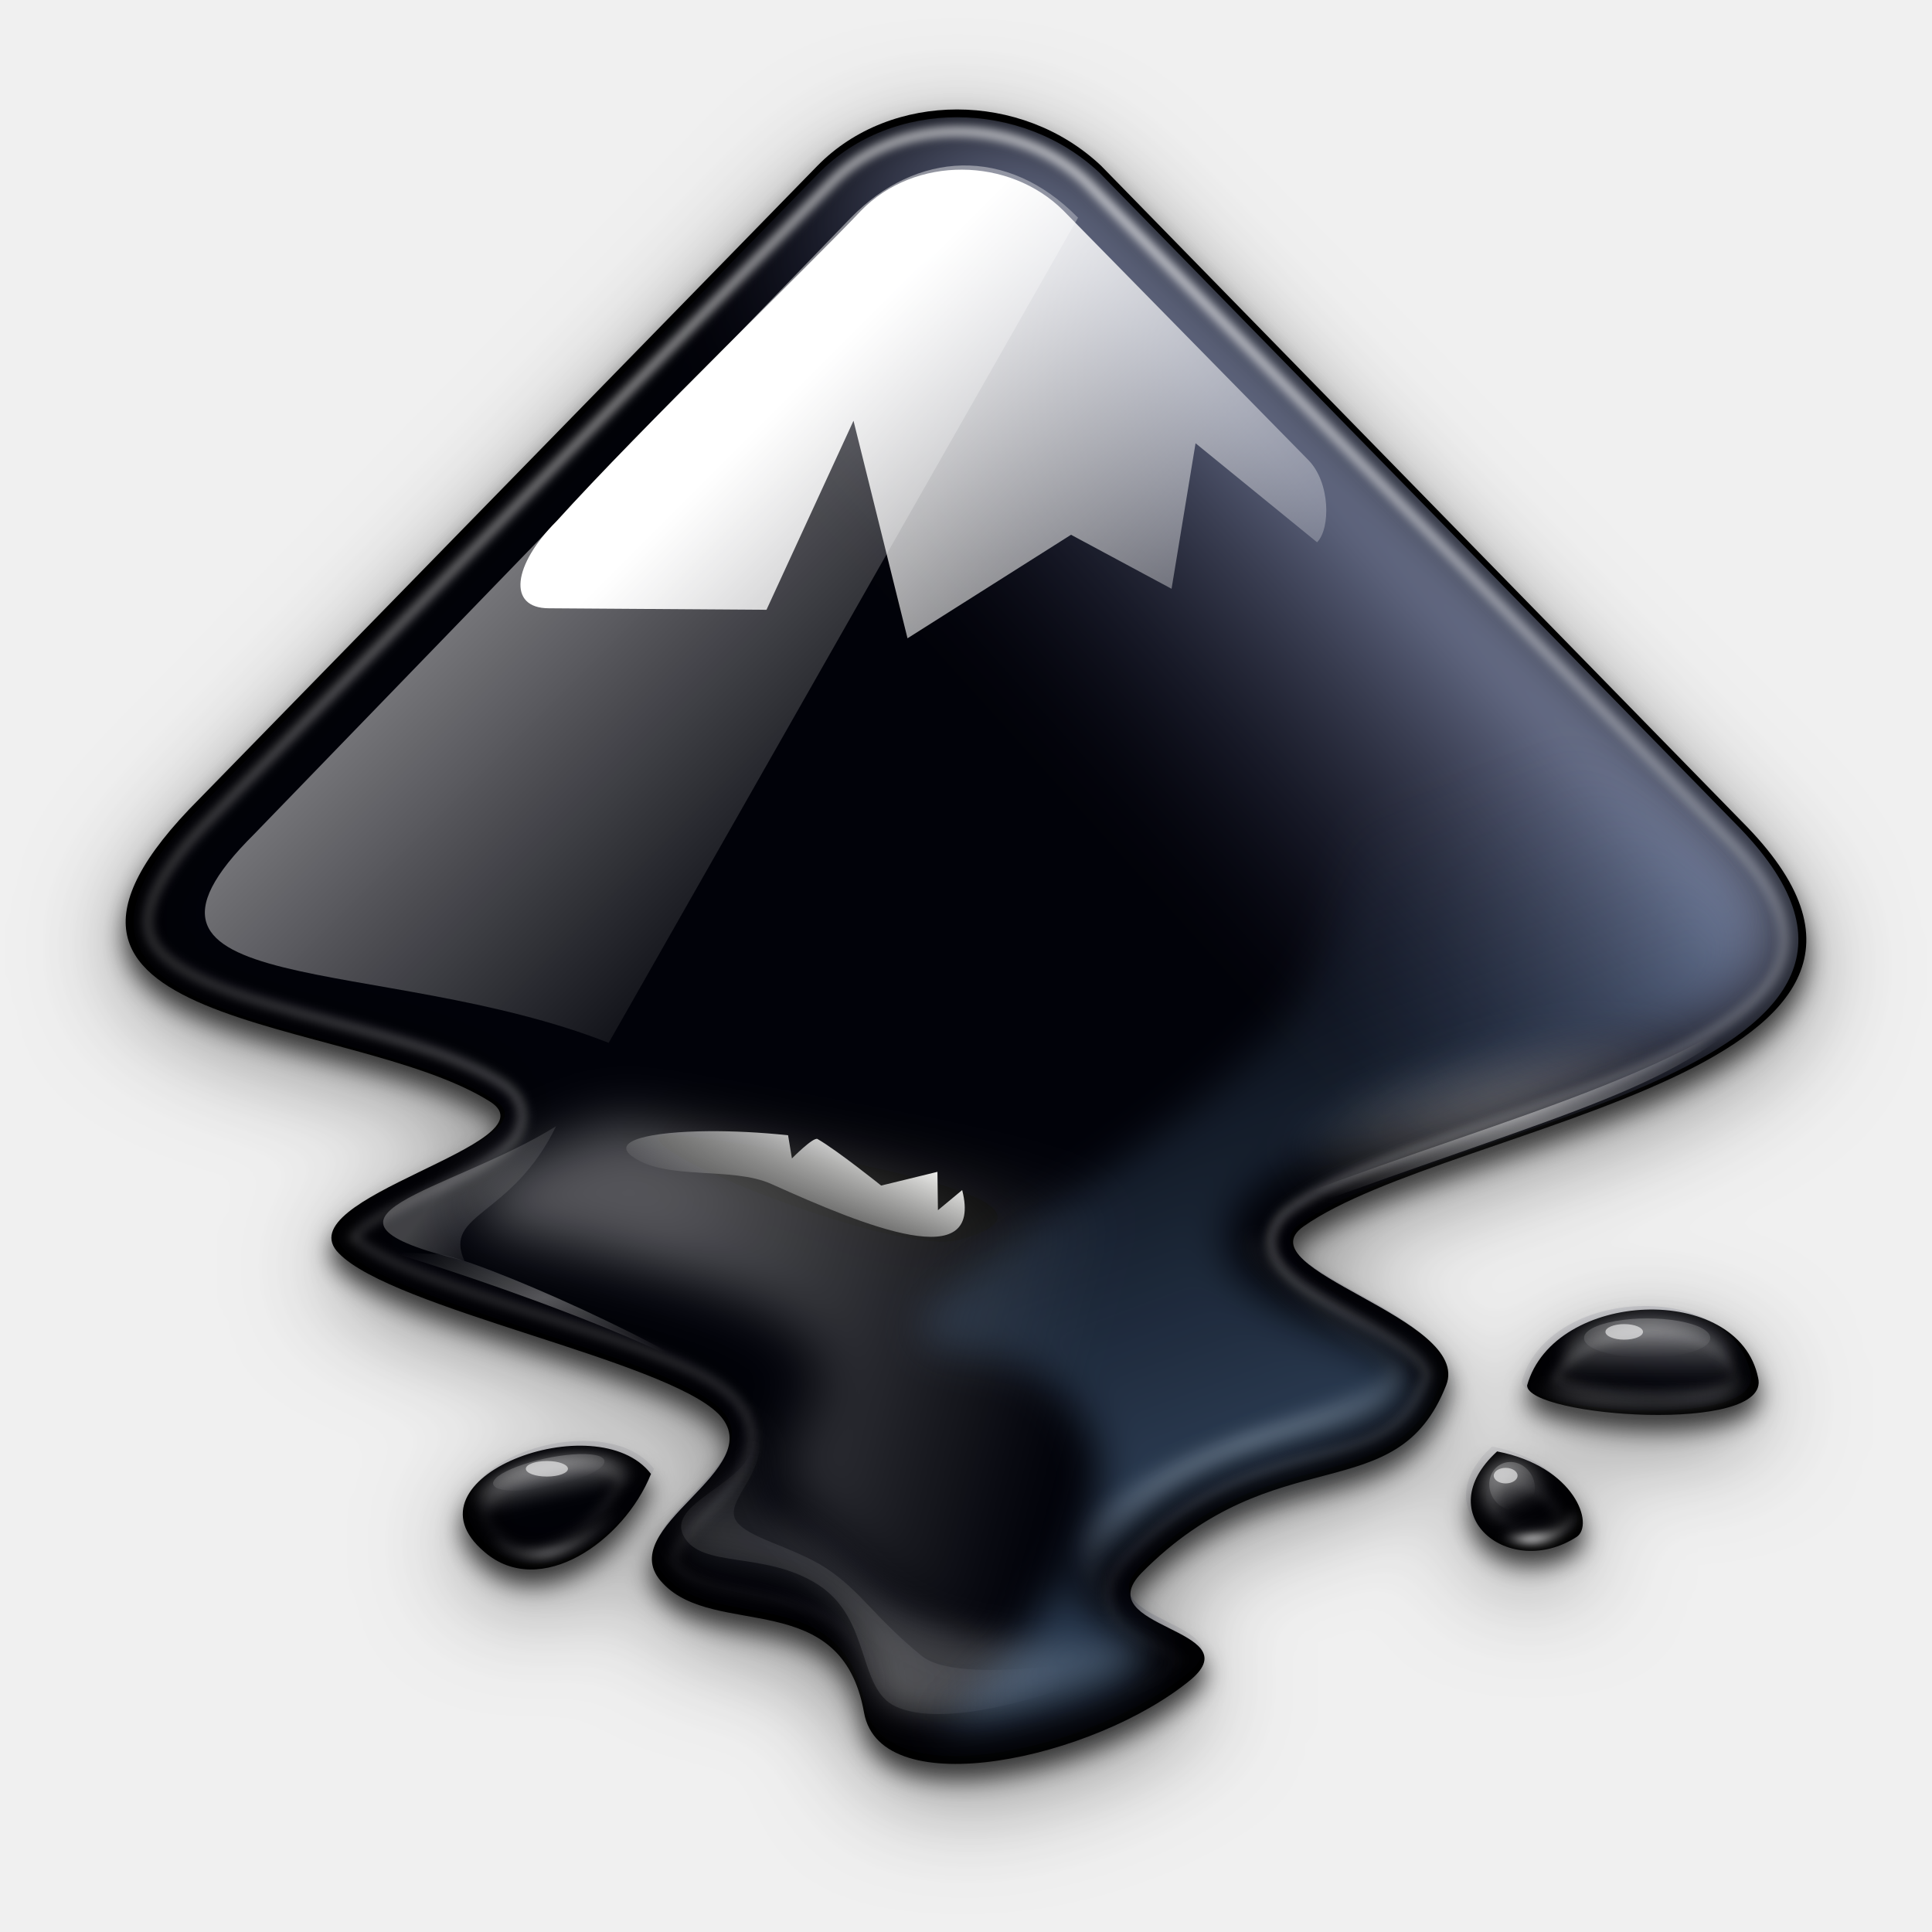
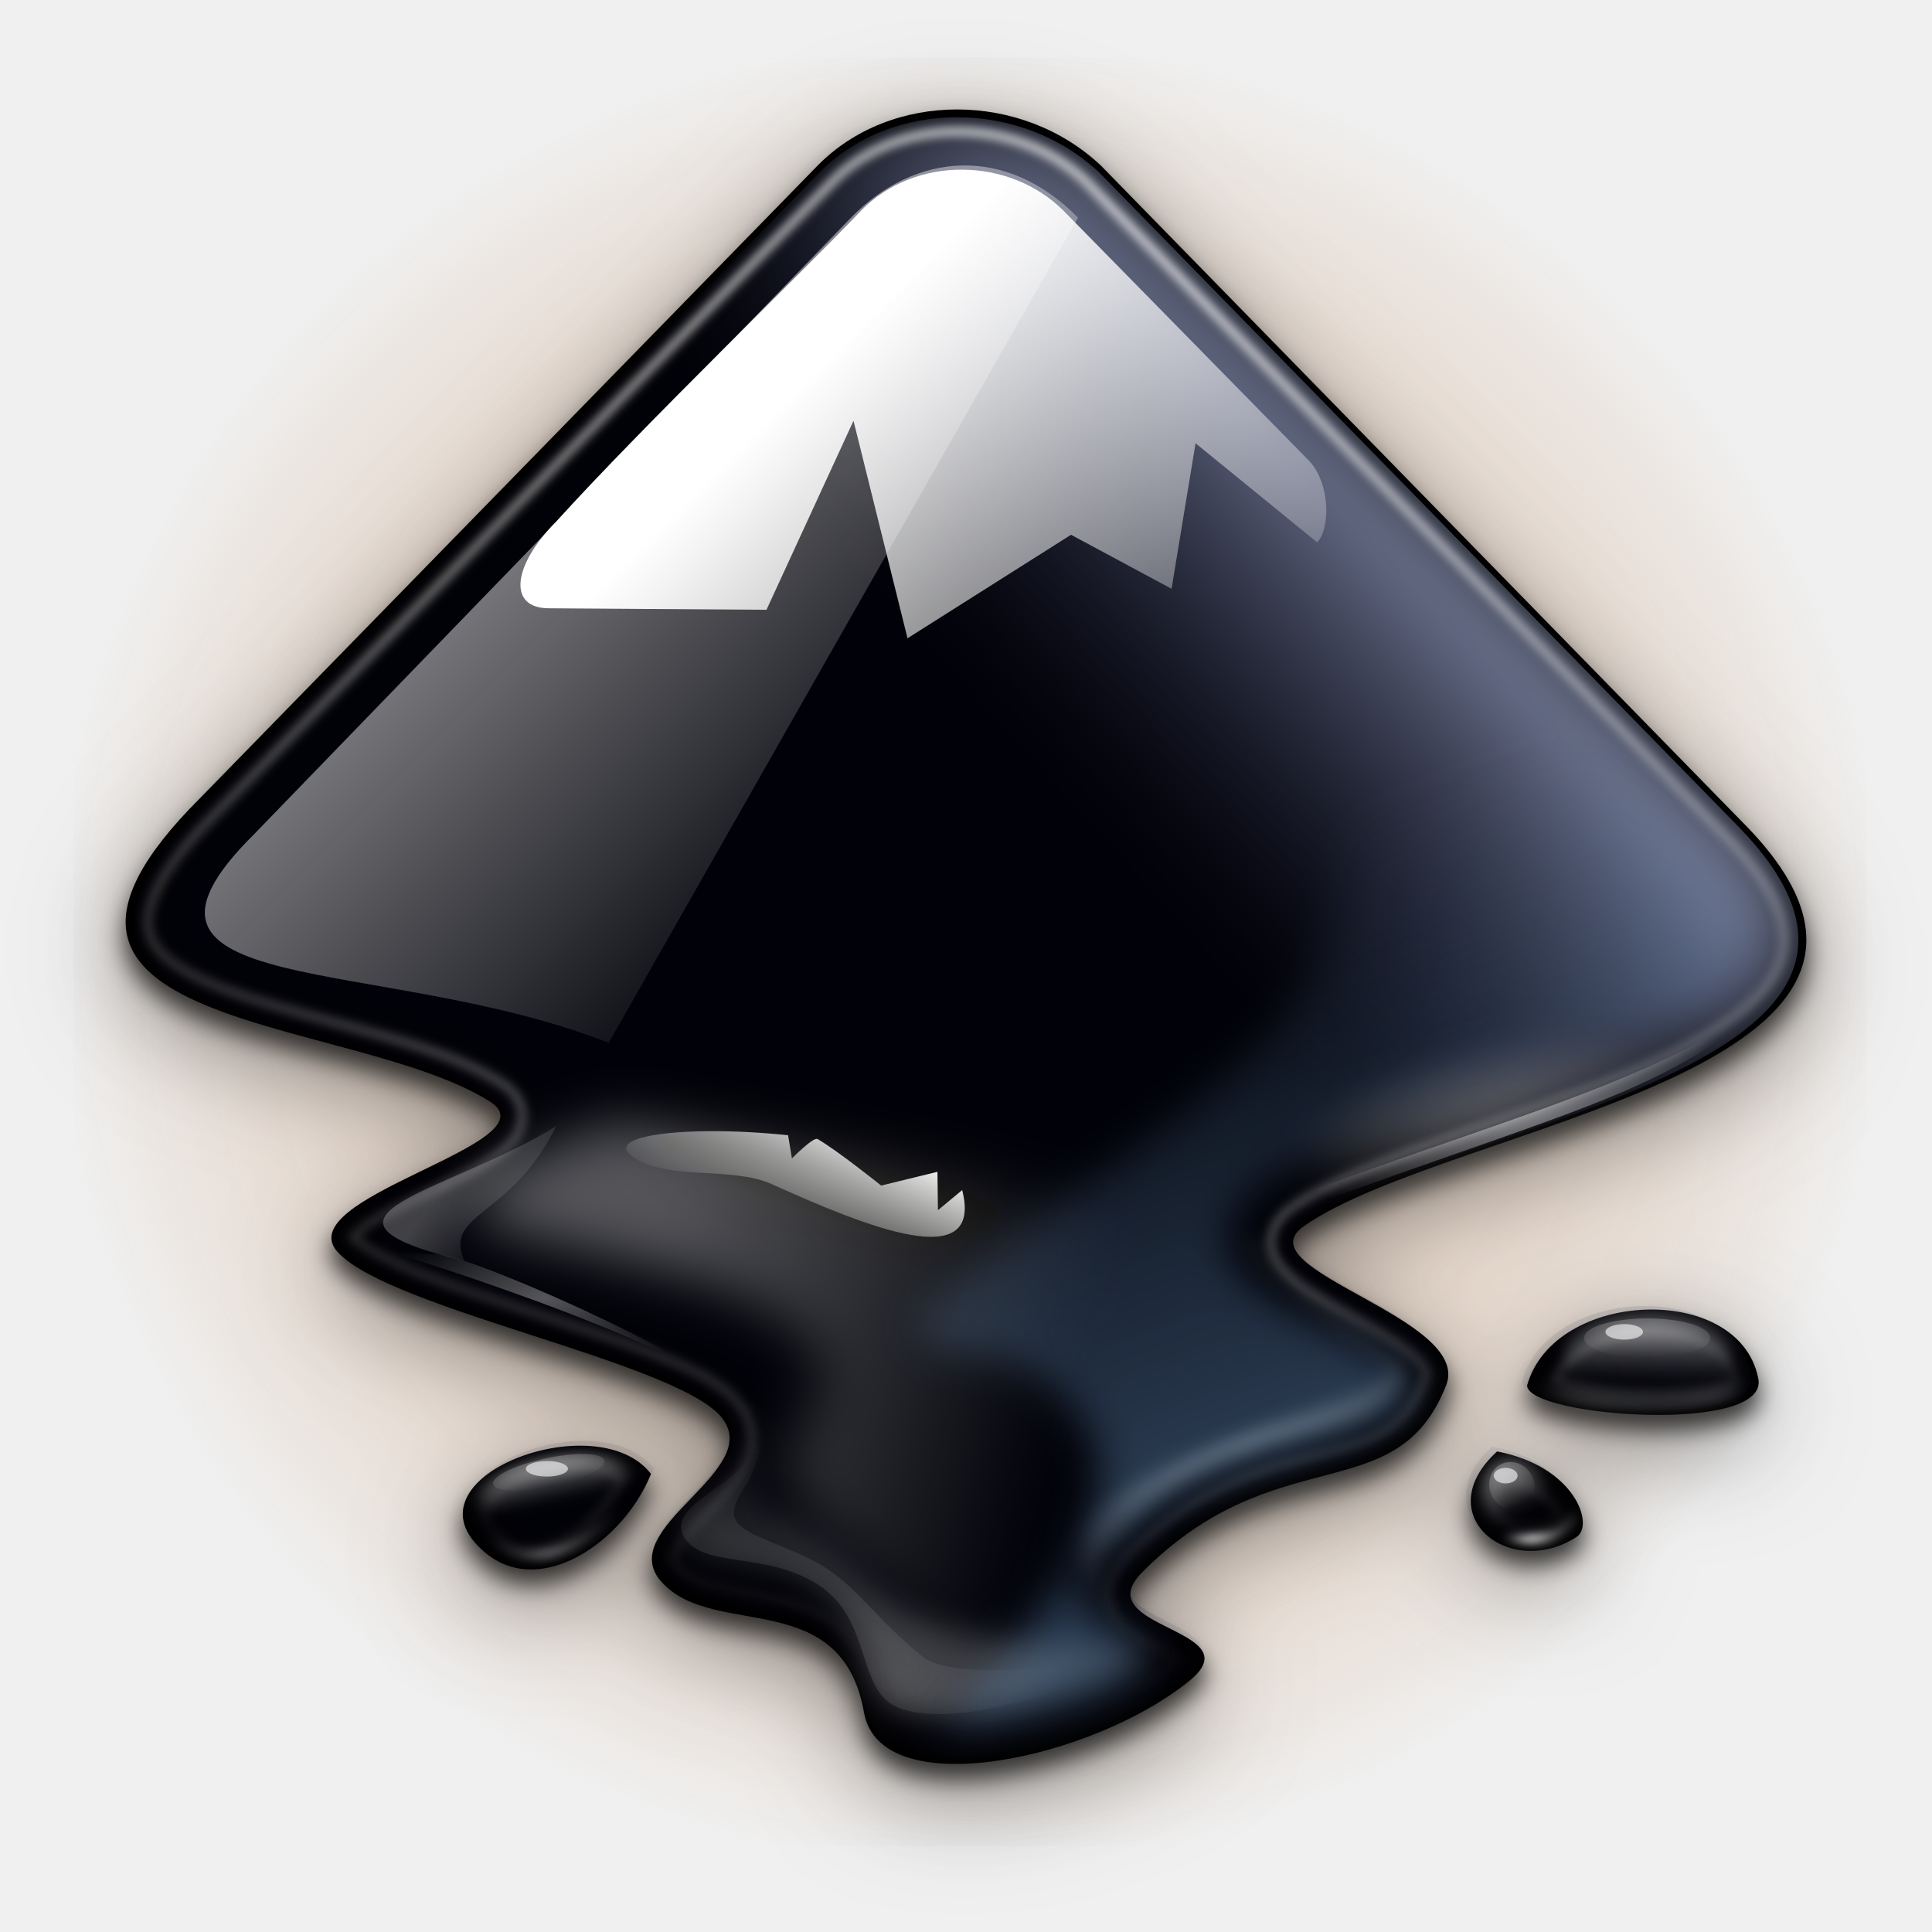
<svg xmlns="http://www.w3.org/2000/svg" xmlns:xlink="http://www.w3.org/1999/xlink" version="1.0" width="128" height="128" id="svg2">
  <defs id="defs4">
+     <linearGradient id="linearGradient3888">
+       <stop style="stop-color:#ffffff;stop-opacity:1;" offset="0" id="stop3890" />
+       <stop style="stop-color:#c08453;stop-opacity:0;" offset="1" id="stop3892" />
+     </linearGradient>
    <linearGradient id="WhiteTransparent" gradientUnits="userSpaceOnUse">
      <stop id="stop7" style="stop-color:#ffffff;stop-opacity:1" offset="0" />
      <stop id="stop9" style="stop-color:#ffffff;stop-opacity:0" offset="1" />
    </linearGradient>
    <linearGradient x1="0" y1="128" x2="0" y2="76" id="liquidSpecular" xlink:href="#WhiteTransparent" gradientUnits="userSpaceOnUse" />
    <linearGradient x1="80" y1="20" x2="60" y2="40" id="sideSpecular" xlink:href="#WhiteTransparent" gradientUnits="userSpaceOnUse" />
    <clipPath id="clipoutline1">
      <path d="M 54.1,12.5 12.9,54.7 C -2.7,70.3 23,69 32.3,74.9 36.6,77.7 18.5,81.3 22.2,85 c 3.6,3.7 21.7,7.1 25.3,10.7 3.6,3.7 -7.3,7.6 -3.7,11.3 3.5,3.7 11.9,0.2 13.4,8.6 1.1,6.2 15.4,3.1 21.8,-2.2 4,-3.4 -6.9,-3.4 -3.3,-7.1 9,-9.1 17,-4.1 20.3,-12.5 1.8,-4.5 -13.6,-7.7 -9.5,-10.6 9.8,-6.9 45.8,-10.4 29.2,-27 L 73,12.5 c -5.3,-5 -14,-5 -18.9,0 z m -9.9,64.7 c 0.9,0 30.8,4 19.3,7.1 -4.4,1.2 -24.6,-7.1 -19.3,-7.1 z m 57.2,16.6 c 0,2.1 16.3,3.3 15.4,-0.5 -1.3,-6.4 -13.6,-5.9 -15.4,0.5 z m -69.5,11.1 c 3.7,3.2 9.3,-0.7 11.1,-5.2 -3.6,-4.7 -16.9,0.3 -11.1,5.2 z m 67.5,-6.7 c -4.6,4.2 0.8,8.6 5.3,5.7 1.2,-0.8 -0.1,-4.7 -5.3,-5.7 z" id="outline1" />
    </clipPath>
    <linearGradient x1="82.119" y1="20" x2="60" y2="40" id="linearGradient9175" xlink:href="#linearGradient5785" gradientUnits="userSpaceOnUse" />
    <linearGradient id="linearGradient5785" gradientUnits="userSpaceOnUse">
      <stop id="stop5787" style="stop-color:#c0cdf9;stop-opacity:1" offset="0" />
      <stop id="stop5789" style="stop-color:#07092d;stop-opacity:0.288" offset="1" />
    </linearGradient>
    <filter id="filter8490" color-interpolation-filters="sRGB">
      <feGaussianBlur id="feGaussianBlur8492" stdDeviation="2.416" />
    </filter>
    <filter id="filter6017-3" color-interpolation-filters="sRGB">
      <feGaussianBlur id="feGaussianBlur6019-9" stdDeviation="0.805" />
    </filter>
    <filter id="filter6031-0" color-interpolation-filters="sRGB">
      <feGaussianBlur id="feGaussianBlur6033-8" stdDeviation="3.49" />
    </filter>
    <linearGradient x1="82.119" y1="20" x2="60" y2="40" id="linearGradient9175-3" xlink:href="#linearGradient5785-8" gradientUnits="userSpaceOnUse" />
    <linearGradient id="linearGradient5785-8" gradientUnits="userSpaceOnUse">
      <stop id="stop5787-7" style="stop-color:#c0cdf9;stop-opacity:1" offset="0" />
      <stop id="stop5789-3" style="stop-color:#07092d;stop-opacity:0.288" offset="1" />
    </linearGradient>
    <clipPath id="clipPath9086-1">
      <use transform="translate(1.0095461e-6,0)" id="use9088-0" style="opacity:0.25;fill:#ffffff;fill-opacity:1" x="0" y="0" width="400" height="300" xlink:href="#outline1" />
    </clipPath>
    <filter id="filter8490-0" color-interpolation-filters="sRGB">
      <feGaussianBlur id="feGaussianBlur8492-5" stdDeviation="2.416" />
    </filter>
    <linearGradient x1="33" y1="35" x2="58" y2="60" id="shinySpecular-0" xlink:href="#WhiteTransparent-3" gradientUnits="userSpaceOnUse" gradientTransform="matrix(1.009184,0,0,1.009184,-0.3890738,-0.3831933)" />
    <linearGradient id="WhiteTransparent-3" gradientUnits="userSpaceOnUse">
      <stop id="stop7606-1" style="stop-color:#ffffff;stop-opacity:1" offset="0" />
      <stop id="stop7608-8" style="stop-color:#ffffff;stop-opacity:0" offset="1" />
    </linearGradient>
    <linearGradient x1="60" y1="20" x2="90" y2="50" id="IcecapTip-0" xlink:href="#WhiteTransparent-3" gradientUnits="userSpaceOnUse" />
    <radialGradient cx="116.31" cy="250.897" r="30.6" fx="116.31" fy="250.897" id="radialGradient9177-1" xlink:href="#linearGradient8568-7" gradientUnits="userSpaceOnUse" gradientTransform="matrix(1.570052,0,0,1.05093,-75.50011,-22.09591)" />
    <linearGradient id="linearGradient8568-7">
      <stop id="stop8570-9" style="stop-color:#ffffff;stop-opacity:1" offset="0" />
      <stop id="stop8572-1" style="stop-color:#ffffff;stop-opacity:0" offset="1" />
    </linearGradient>
    <radialGradient cx="132.444" cy="251.994" r="30.6" fx="132.444" fy="251.994" id="radialGradient8574-0" xlink:href="#linearGradient8568-7" gradientUnits="userSpaceOnUse" gradientTransform="matrix(2.003253,0,0,1.340898,-132.8752,-95.16607)" />
    <filter height="1.228" y="-0.114" width="1.156" x="-0.078" id="filter8732-3" color-interpolation-filters="sRGB">
      <feGaussianBlur id="feGaussianBlur8734-5" stdDeviation="1.958" />
    </filter>
    <radialGradient cx="210.25" cy="168.5" r="34.25" fx="210.25" fy="168.5" id="radialGradient8744-9" xlink:href="#linearGradient8738-4" gradientUnits="userSpaceOnUse" gradientTransform="matrix(1,0,0,0.4233577,0,97.16423)" />
    <linearGradient id="linearGradient8738-4">
      <stop id="stop8740-8" style="stop-color:#ffffff;stop-opacity:1" offset="0" />
      <stop id="stop8742-4" style="stop-color:#ffffff;stop-opacity:0" offset="1" />
    </linearGradient>
    <radialGradient cx="217.5" cy="182.082" r="34.25" fx="217.5" fy="182.082" id="radialGradient8768-6" xlink:href="#linearGradient8738-4" gradientUnits="userSpaceOnUse" gradientTransform="matrix(1,0,0,0.4233577,0,97.16423)" />
    <filter height="1.351" y="-0.175" width="1.149" x="-0.074" id="filter8764-9" color-interpolation-filters="sRGB">
      <feGaussianBlur id="feGaussianBlur8766-2" stdDeviation="2.12" />
    </filter>
    <linearGradient x1="231.625" y1="195.188" x2="231.75" y2="201.5" id="linearGradient8912-9" xlink:href="#linearGradient8866-0" gradientUnits="userSpaceOnUse" />
    <linearGradient id="linearGradient8866-0">
      <stop id="stop8868-3" style="stop-color:#ffffff;stop-opacity:1" offset="0" />
      <stop id="stop8870-0" style="stop-color:#ffffff;stop-opacity:0" offset="1" />
    </linearGradient>
    <linearGradient x1="231.376" y1="195.621" x2="231.376" y2="200.071" id="linearGradient8910-3" xlink:href="#linearGradient8866-0" gradientUnits="userSpaceOnUse" />
    <filter height="1.556" y="-0.278" width="1.171" x="-0.085" id="filter8906-3" color-interpolation-filters="sRGB">
      <feGaussianBlur id="feGaussianBlur8908-7" stdDeviation="0.565" />
    </filter>
    <radialGradient cx="228.219" cy="204.832" r="14.094" fx="228.219" fy="204.832" id="radialGradient8922-9" xlink:href="#linearGradient8916-4" gradientUnits="userSpaceOnUse" gradientTransform="matrix(1,0,0,0.1477455,0,174.5692)" />
    <linearGradient id="linearGradient8916-4">
      <stop id="stop8918-9" style="stop-color:#ffffff;stop-opacity:1" offset="0" />
      <stop id="stop8920-9" style="stop-color:#ffffff;stop-opacity:0" offset="1" />
    </linearGradient>
    <filter height="1.946" y="-0.473" width="1.14" x="-0.07" id="filter8980-1" color-interpolation-filters="sRGB">
      <feGaussianBlur id="feGaussianBlur8982-9" stdDeviation="0.821" />
    </filter>
    <linearGradient x1="231.625" y1="195.188" x2="231.75" y2="201.5" id="linearGradient8990-4" xlink:href="#linearGradient8866-0" gradientUnits="userSpaceOnUse" />
    <linearGradient x1="231.376" y1="195.621" x2="231.376" y2="200.071" id="linearGradient8992-2" xlink:href="#linearGradient8866-0" gradientUnits="userSpaceOnUse" />
    <radialGradient cx="228.219" cy="204.832" r="14.094" fx="228.219" fy="204.832" id="radialGradient8994-0" xlink:href="#linearGradient8916-4" gradientUnits="userSpaceOnUse" gradientTransform="matrix(1,0,0,0.1477455,0,174.5692)" />
    <radialGradient cx="89.875" cy="187.869" r="22.75" fx="89.875" fy="187.869" id="radialGradient9004-6" xlink:href="#linearGradient8998-5" gradientUnits="userSpaceOnUse" gradientTransform="matrix(1,0,0,0.4070844,0,115.7601)" />
    <linearGradient id="linearGradient8998-5">
      <stop id="stop9000-9" style="stop-color:#ffffff;stop-opacity:0.33" offset="0" />
      <stop id="stop9002-5" style="stop-color:#ffffff;stop-opacity:0" offset="1" />
    </linearGradient>
    <linearGradient x1="231.625" y1="195.188" x2="231.75" y2="201.5" id="linearGradient9023-6" xlink:href="#linearGradient8866-0" gradientUnits="userSpaceOnUse" />
    <linearGradient x1="231.376" y1="195.621" x2="231.376" y2="200.071" id="linearGradient9025-1" xlink:href="#linearGradient8866-0" gradientUnits="userSpaceOnUse" />
    <radialGradient cx="90.281" cy="230.836" r="10.469" fx="90.281" fy="230.836" id="radialGradient9046-1" xlink:href="#linearGradient9040-4" gradientUnits="userSpaceOnUse" gradientTransform="matrix(1.185075,-0.3283582,0.1228557,0.4433973,-45.06831,152.9216)" />
    <linearGradient id="linearGradient9040-4">
      <stop id="stop9042-3" style="stop-color:#ffffff;stop-opacity:1" offset="0" />
      <stop id="stop9044-7" style="stop-color:#ffffff;stop-opacity:0" offset="1" />
    </linearGradient>
    <filter height="1.331" y="-0.166" width="1.152" x="-0.076" id="filter9068-2" color-interpolation-filters="sRGB">
      <feGaussianBlur id="feGaussianBlur9070-7" stdDeviation="0.665" />
    </filter>
    <radialGradient cx="68.4" cy="21.226" r="54.783" fx="68.4" fy="21.226" id="radialGradient11553-3" xlink:href="#linearGradient9286-3" gradientUnits="userSpaceOnUse" gradientTransform="matrix(1.722153,0,0,1.694977,-49.39526,-14.07806)" />
    <linearGradient id="linearGradient9286-3">
      <stop id="stop9288-9" style="stop-color:#ffffff;stop-opacity:1" offset="0" />
      <stop id="stop9290-2" style="stop-color:#ffffff;stop-opacity:0" offset="1" />
    </linearGradient>
    <filter id="filter9298-4" color-interpolation-filters="sRGB">
      <feGaussianBlur id="feGaussianBlur9300-4" stdDeviation="0.326" />
    </filter>
    <linearGradient x1="95.5" y1="208.164" x2="153.5" y2="223.5" id="linearGradient5905-4" xlink:href="#linearGradient5899-9" gradientUnits="userSpaceOnUse" />
    <linearGradient id="linearGradient5899-9">
      <stop id="stop5901-9" style="stop-color:#ffffff;stop-opacity:1" offset="0" />
      <stop id="stop5903-3" style="stop-color:#ffffff;stop-opacity:0" offset="1" />
    </linearGradient>
    <filter height="1.245" y="-0.122" width="1.165" x="-0.083" id="filter5983-8" color-interpolation-filters="sRGB">
      <feGaussianBlur id="feGaussianBlur5985-3" stdDeviation="3.687" />
    </filter>
    <linearGradient x1="57.225" y1="76.246" x2="53.632" y2="84.48" id="linearGradient5801-2" xlink:href="#linearGradient5793-9" gradientUnits="userSpaceOnUse" gradientTransform="matrix(0.8852575,0,0,0.8852575,5.177215,9.229337)" />
    <linearGradient id="linearGradient5793-9">
      <stop id="stop5795-5" style="stop-color:#eeeeec;stop-opacity:1" offset="0" />
      <stop id="stop5797-4" style="stop-color:#eeeeec;stop-opacity:0" offset="1" />
    </linearGradient>
    <radialGradient cx="181.227" cy="214.551" r="22.466" fx="181.227" fy="214.551" id="radialGradient5811-3" xlink:href="#linearGradient5805-9" gradientUnits="userSpaceOnUse" gradientTransform="matrix(1.351523,0,0,1.717571,-63.70565,-153.9557)" />
    <linearGradient id="linearGradient5805-9">
      <stop id="stop5807-4" style="stop-color:#ffffff;stop-opacity:1" offset="0" />
      <stop id="stop5809-9" style="stop-color:#ffffff;stop-opacity:0" offset="1" />
    </linearGradient>
    <filter id="filter5845-5" color-interpolation-filters="sRGB">
      <feGaussianBlur id="feGaussianBlur5847-5" stdDeviation="1.241" />
    </filter>
    <linearGradient x1="73.712" y1="180.476" x2="82.754" y2="187.66" id="linearGradient5822-7" xlink:href="#WhiteTransparent-3" gradientUnits="userSpaceOnUse" gradientTransform="matrix(0.4927913,0,0,0.4927913,-6.000388,-9.722518)" />
    <linearGradient id="linearGradient10981-3-9">
      <stop id="stop10983-2-0" style="stop-color:#729fcf;stop-opacity:1" offset="0" />
      <stop id="stop10985-3-7" style="stop-color:#729fcf;stop-opacity:0" offset="1" />
    </linearGradient>
    <filter id="filter10997-7-2" color-interpolation-filters="sRGB">
      <feGaussianBlur id="feGaussianBlur10999-0-7" stdDeviation="2.77" />
    </filter>
    <linearGradient x1="180.813" y1="217.5" x2="153.7" y2="144.5" id="linearGradient1539" xlink:href="#linearGradient10981-3-9" gradientUnits="userSpaceOnUse" gradientTransform="translate(-130.1657,-83.35279)" />
+     <radialGradient xlink:href="#linearGradient3888" id="radialGradient3894" cx="64.271" cy="63.051" fx="64.271" fy="63.051" r="60.89" gradientTransform="matrix(1,0,0,0.9977731,0,0.1404096)" gradientUnits="userSpaceOnUse" />
  </defs>
  <style type="text/css" id="style26" />
+   <rect style="fill:url(#radialGradient3894);fill-opacity:1;stroke:none;stroke-width:3;stroke-linecap:round;stroke-linejoin:miter;stroke-miterlimit:4;stroke-opacity:1;stroke-dasharray:none;stroke-dashoffset:0" id="rect3118" width="118.78" height="118.508" x="4.881" y="3.797" />
  <g transform="matrix(0.9939405,0,0,0.9939405,0.3893711,-1.445076)" id="g9139" style="display:inline;enable-background:new">
    <g transform="translate(3.6896803e-7,0.4883067)" id="g6035" style="opacity:0.783">
      <path d="m 54.1,12.988 -41.2,42.2 c -15.6,15.6 10.1,14.3 19.4,20.2 4.3,2.8 -13.8,6.4 -10.1,10.1 3.6,3.7 21.7,7.1 25.3,10.7 3.6,3.7 -7.3,7.6 -3.7,11.3 3.5,3.7 11.9,0.2 13.4,8.6 1.1,6.2 15.4,3.1 21.8,-2.2 4,-3.4 -6.9,-3.4 -3.3,-7.1 9,-9.1 17,-4.1 20.3,-12.5 1.8,-4.5 -13.6,-7.7 -9.5,-10.6 9.8,-6.9 45.8,-10.4 29.2,-27 l -42.7,-43.7 c -5.3,-5 -14,-5 -18.9,0 z m 47.3,81.3 c 0,2.1 16.3,3.3 15.4,-0.5 -1.3,-6.4 -13.6,-5.9 -15.4,0.5 z M 31.9,105.388 c 3.7,3.2 9.3,-0.7 11.1,-5.2 -3.6,-4.7 -16.9,0.3 -11.1,5.2 z m 67.5,-6.7 c -4.6,4.2 0.8,8.6 5.3,5.7 1.2,-0.8 -0.1,-4.7 -5.3,-5.7 z" id="path5987" style="fill:#000000;fill-opacity:1;filter:url(#filter6017-3)" />
      <path d="m 54.1,13.965 -41.2,42.2 c -15.6,15.6 10.1,14.3 19.4,20.2 4.3,2.8 -13.8,6.4 -10.1,10.1 3.6,3.7 21.7,7.1 25.3,10.7 3.6,3.7 -7.3,7.6 -3.7,11.3 3.5,3.7 11.9,0.2 13.4,8.6 1.1,6.2 15.4,3.1 21.8,-2.2 4,-3.4 -6.9,-3.4 -3.3,-7.1 9,-9.1 17,-4.1 20.3,-12.5 1.8,-4.5 -13.6,-7.7 -9.5,-10.6 9.8,-6.9 45.8,-10.4 29.2,-27 l -42.7,-43.7 c -5.3,-5 -14,-5 -18.9,0 z m 47.3,81.3 c 0,2.1 16.3,3.3 15.4,-0.5 -1.3,-6.4 -13.6,-5.9 -15.4,0.5 z M 31.9,106.365 c 3.7,3.2 9.3,-0.7 11.1,-5.2 -3.6,-4.7 -16.9,0.3 -11.1,5.2 z m 67.5,-6.7 c -4.6,4.2 0.8,8.6 5.3,5.7 1.2,-0.8 -0.1,-4.7 -5.3,-5.7 z" id="path6021" style="opacity:0.576;fill:#000000;fill-opacity:1;filter:url(#filter6031-0)" />
    </g>
    <path d="M 54.1,12.5 12.9,54.7 C -2.7,70.3 23,69 32.3,74.9 36.6,77.7 18.5,81.3 22.2,85 c 3.6,3.7 21.7,7.1 25.3,10.7 3.6,3.7 -7.3,7.6 -3.7,11.3 3.5,3.7 11.9,0.2 13.4,8.6 1.1,6.2 15.4,3.1 21.8,-2.2 4,-3.4 -6.9,-3.4 -3.3,-7.1 9,-9.1 17,-4.1 20.3,-12.5 1.8,-4.5 -13.6,-7.7 -9.5,-10.6 9.8,-6.9 45.8,-10.4 29.2,-27 L 73,12.5 c -5.3,-5 -14,-5 -18.9,0 z m 47.3,81.3 c 0,2.1 16.3,3.3 15.4,-0.5 -1.3,-6.4 -13.6,-5.9 -15.4,0.5 z m -69.5,11.1 c 3.7,3.2 9.3,-0.7 11.1,-5.2 -3.6,-4.7 -16.9,0.3 -11.1,5.2 z m 67.5,-6.7 c -4.6,4.2 0.8,8.6 5.3,5.7 1.2,-0.8 -0.1,-4.7 -5.3,-5.7 z" id="use7631" style="fill:#000000;fill-opacity:1" />
    <path d="M 54.1,12.5 12.9,54.7 C -2.7,70.3 23,69 32.3,74.9 36.6,77.7 18.5,81.3 22.2,85 c 3.6,3.7 21.7,7.1 25.3,10.7 3.6,3.7 -7.3,7.6 -3.7,11.3 3.5,3.7 11.9,0.2 13.4,8.6 1.1,6.2 15.4,3.1 21.8,-2.2 4,-3.4 -6.9,-3.4 -3.3,-7.1 9,-9.1 17,-4.1 20.3,-12.5 1.8,-4.5 -13.6,-7.7 -9.5,-10.6 9.8,-6.9 45.8,-10.4 29.2,-27 L 73,12.5 c -5.3,-5 -14,-5 -18.9,0 z m 47.3,81.3 c 0,2.1 16.3,3.3 15.4,-0.5 -1.3,-6.4 -13.6,-5.9 -15.4,0.5 z m -69.5,11.1 c 3.7,3.2 9.3,-0.7 11.1,-5.2 -3.6,-4.7 -16.9,0.3 -11.1,5.2 z m 67.5,-6.7 c -4.6,4.2 0.8,8.6 5.3,5.7 1.2,-0.8 -0.1,-4.7 -5.3,-5.7 z" id="use7639" style="fill:none" />
    <use transform="matrix(0.9905442,0,0,0.9905442,0.6051535,0.604136)" clip-path="url(#clipPath9086-1)" id="use7641" style="opacity:0.67;fill:url(#linearGradient9175-3);filter:url(#filter8490-0)" x="0" y="0" width="400" height="300" xlink:href="#outline1" />
    <path d="M 16.565,57.039 C 5.363,68.14 25.042,65.012 40.18,70.966 L 71.465,15.966 c -4.743,-4.844 -10.798,-4.44 -15.138,0 L 16.565,57.039 z" id="path7643" style="opacity:0.505;fill:url(#shinySpecular-0);stroke:none" />
    <path d="m 70.5,15.5 16.3,16.6 c 1.5,1.5 1.5,4.6 0.6,5.5 L 79.3,31 77.7,40.7 71,37.1 60.1,44 56.5,29.5 50.7,42.1 36.2,42 c -2.8,0 -2.4,-2.9 0.5,-5.8 5.7,-6.3 16.8,-17 20.3,-20.7 3.6,-3.7 9.9,-3.6 13.5,0 z" id="icecap" style="fill:url(#IcecapTip-0)" />
    <path d="m 113,203.5 c 0,0 3.34,5.101 3,7.5 -0.668,4.709 -10.809,7.058 -8.562,11.25 2.22,4.141 10.221,1.794 16.938,6.125 6.688,4.312 4.889,13.101 9.75,15.312 9.479,4.312 34.375,-7.438 33.125,-7.188 -1.25,0.25 -24.57,5.095 -29.82,0.845 -5.986,-4.846 -7.702,-8.23 -12.117,-11.095 -4.138,-2.685 -9.95,-3.78 -11.302,-5.979 -1.353,-2.198 2.709,-5.035 2.99,-9.271 0.169,-2.544 -4,-7.5 -4,-7.5 z" transform="matrix(0.5296484,0,0,0.5296484,-11.72226,-13.86416)" id="path8566" style="opacity:0.217;fill:url(#radialGradient9177-1);fill-opacity:1;fill-rule:evenodd;stroke:none" />
    <path d="m 113,203.5 c 0,0 3.34,5.101 3,7.5 -0.668,4.709 -10.809,7.058 -8.562,11.25 2.22,4.141 10.221,1.794 16.938,6.125 6.688,4.312 4.889,13.101 9.75,15.312 9.479,4.312 34.375,-7.438 33.125,-7.188 -41.34,0.157 -33.625,-10.495 -49.562,-17.5 -2.303,-1.012 -0.968,-3.763 -0.688,-8 0.169,-2.544 -4,-7.5 -4,-7.5 z" transform="matrix(0.5296484,0,0,0.5296484,-11.72226,-13.86416)" id="path8718" style="opacity:0.276;fill:url(#radialGradient8574-0);fill-opacity:1;fill-rule:evenodd;stroke:none;filter:url(#filter8732-3)" />
    <path d="m 183.25,181.75 c 37.104,-13.655 49.024,-15.531 61.25,-27.75 -14.161,11.954 -44.098,18.366 -68.5,29 l 7.25,-1.25 z" transform="matrix(0.5296484,0,0,0.5296484,-11.72226,-13.86416)" id="path8736" style="opacity:0.453;fill:url(#radialGradient8744-9);fill-opacity:1;fill-rule:evenodd;stroke:none" />
    <path d="m 183.25,181.75 c 61.104,-21.655 50.774,-21.531 61.25,-27.75 -19.428,7.437 -55.734,8.23 -68.5,29 l 7.25,-1.25 z" transform="matrix(0.5296484,0,0,0.5296484,-11.72226,-14.79104)" id="path8746" style="opacity:0.512;fill:url(#radialGradient8768-6);fill-opacity:1;fill-rule:evenodd;stroke:none;filter:url(#filter8764-9)" />
    <path d="m 237.875,199.062 a 7.938,2.438 0 1 1 -15.875,0 7.938,2.438 0 1 1 15.875,0 z" transform="matrix(0.5296484,0,0,0.5296484,-12.38432,-14.79104)" id="path8864" style="opacity:0.286;fill:url(#linearGradient8912-9);fill-opacity:1;fill-rule:nonzero;stroke:none;stroke-width:1;marker:none;visibility:visible;display:inline;overflow:visible;enable-background:accumulate" />
    <path d="m 237.875,199.062 a 7.938,2.438 0 1 1 -15.875,0 7.938,2.438 0 1 1 15.875,0 z" transform="matrix(0.7131486,0,0,1.140781,-54.5779,-134.955)" id="path8874" style="opacity:0.621;fill:url(#linearGradient8910-3);fill-opacity:1;fill-rule:nonzero;stroke:none;stroke-width:1;marker:none;visibility:visible;display:inline;overflow:visible;filter:url(#filter8906-3);enable-background:accumulate" />
    <path d="m 214.125,203.75 c 3.769,3.484 24.756,5.272 28.188,-1 -6.737,4.784 -21.717,3.103 -28.188,1 z" transform="matrix(0.5296484,0,0,0.5296484,-11.72226,-14.23868)" id="path8914" style="fill:url(#radialGradient8922-9);fill-opacity:1;fill-rule:evenodd;stroke:none;filter:url(#filter8980-1)" />
    <path d="m 236.446,199.062 a 6.508,3.082 0 1 1 -13.017,0 6.508,3.082 0 1 1 13.017,0 z" transform="matrix(0.2042516,-0.1035605,0.2395168,0.4723972,5.754796,30.28655)" id="path8984" style="opacity:0.286;fill:url(#linearGradient8990-4);fill-opacity:1;fill-rule:nonzero;stroke:none;stroke-width:1;marker:none;visibility:visible;display:inline;overflow:visible;enable-background:accumulate" />
    <path d="m 236.993,199.062 a 7.056,2.14 0 1 1 -14.111,0 7.056,2.14 0 1 1 14.111,0 z" transform="matrix(0.2750159,-0.1394397,0.5158824,1.017471,-65.3535,-69.30063)" id="path8986" style="opacity:0.621;fill:url(#linearGradient8992-2);fill-opacity:1;fill-rule:nonzero;stroke:none;stroke-width:1;marker:none;visibility:visible;display:inline;overflow:visible;filter:url(#filter8906-3);enable-background:accumulate" />
    <path d="m 217.058,201.94 c 3.769,3.484 26.971,8.911 25.255,0.81 -3.317,5.323 -18.784,1.293 -25.255,-0.81 z" transform="matrix(0.2042516,-0.1035605,0.2395168,0.4723972,6.259901,30.64976)" id="path8988" style="fill:url(#radialGradient8994-0);fill-opacity:1;fill-rule:evenodd;stroke:none;filter:url(#filter8980-1)" />
    <path d="m 68.25,186 c 0,-0.621 38.846,11.839 45.5,18.5 -5.471,-5.339 -33.16,-17.616 -37.375,-17.75 -4.215,-0.134 -7.625,-0.5 -8.125,-0.75 z" transform="matrix(0.5296484,0,0,0.5296484,-11.72226,-13.86416)" id="path8996" style="fill:url(#radialGradient9004-6);fill-opacity:1;fill-rule:evenodd;stroke:none" />
    <g transform="matrix(0.8790148,-0.1929959,0.2338341,0.6959295,-20.20953,36.72556)" id="g9018">
      <path d="m 237.875,199.062 a 7.938,2.438 0 1 1 -15.875,0 7.938,2.438 0 1 1 15.875,0 z" transform="matrix(0.5296484,0,0,0.5296484,-84.4165,-4.727724)" id="path9006" style="opacity:0.286;fill:url(#linearGradient9023-6);fill-opacity:1;fill-rule:nonzero;stroke:none;stroke-width:1;marker:none;visibility:visible;display:inline;overflow:visible;enable-background:accumulate" />
      <path d="m 237.875,199.062 a 7.938,2.438 0 1 1 -15.875,0 7.938,2.438 0 1 1 15.875,0 z" transform="matrix(0.7131486,0,0,1.140781,-126.6101,-124.8917)" id="path9008" style="opacity:0.621;fill:url(#linearGradient9025-1);fill-opacity:1;fill-rule:nonzero;stroke:none;stroke-width:1;marker:none;visibility:visible;display:inline;overflow:visible;filter:url(#filter8906-3);enable-background:accumulate" />
    </g>
    <path d="m 80.5,220.062 c 0,0 2.103,5.651 7.875,5.938 5.839,0.29 12.503,-7.007 13.062,-9.625 -1,2.25 -6.59,9.033 -13.812,8.938 -4.1,-0.054 -7.125,-5.25 -7.125,-5.25 z" transform="matrix(0.5296484,0,0,0.5296484,-11.62295,-14.42691)" id="path9038" style="opacity:0.616;fill:url(#radialGradient9046-1);fill-opacity:1;fill-rule:evenodd;stroke:none;filter:url(#filter9068-2)" />
    <path d="m 63.406,10.219 c -3.098,0 -6.135,1.122 -8.281,3.312 l -41.188,42.188 c -3.766,3.766 -4.67,6.231 -4.438,7.625 0.116,0.697 0.459,1.303 1.188,1.938 0.729,0.634 1.831,1.256 3.156,1.812 2.65,1.112 6.218,2.008 9.719,2.969 3.501,0.961 6.93,1.975 9.531,3.625 0.397,0.258 0.769,0.576 1.031,1.031 0.262,0.455 0.354,1.056 0.25,1.562 -0.208,1.013 -0.832,1.547 -1.469,2.031 -1.273,0.969 -3.023,1.773 -4.781,2.625 -1.758,0.852 -3.525,1.723 -4.406,2.438 -0.441,0.357 -0.6,0.678 -0.594,0.656 0.006,-0.022 -0.117,-0.273 0.094,-0.062 0.552,0.567 2.274,1.538 4.469,2.406 2.195,0.868 4.881,1.746 7.594,2.625 2.713,0.879 5.457,1.75 7.781,2.656 2.324,0.906 4.218,1.749 5.469,3 0.623,0.64 1.063,1.436 1.156,2.25 0.094,0.814 -0.127,1.578 -0.438,2.219 -0.621,1.281 -1.62,2.267 -2.531,3.219 -0.911,0.952 -1.736,1.86 -2.031,2.469 -0.148,0.304 -0.17,0.502 -0.156,0.625 0.014,0.123 0.035,0.246 0.312,0.531 A 1.457,1.457 0 0 1 44.875,106 c 1.194,1.262 3.787,1.439 6.719,2.125 1.466,0.343 2.999,0.862 4.312,2 1.314,1.138 2.299,2.871 2.719,5.219 0.176,0.995 0.703,1.479 1.969,1.875 1.266,0.396 3.194,0.466 5.312,0.156 4.236,-0.619 9.26,-2.695 12.156,-5.094 0.18,-0.153 0.13,-0.113 0.188,-0.188 -0.195,-0.139 -0.652,-0.437 -1.406,-0.812 -0.892,-0.444 -1.945,-0.86 -2.75,-1.875 -0.403,-0.508 -0.68,-1.309 -0.562,-2.094 0.117,-0.784 0.547,-1.437 1.125,-2.031 4.746,-4.798 9.422,-5.944 12.938,-6.875 1.758,-0.465 3.229,-0.891 4.344,-1.594 1.114,-0.703 1.985,-1.664 2.719,-3.531 0.081,-0.202 0.079,-0.261 -0.031,-0.5 C 94.515,92.542 94.221,92.16 93.75,91.75 92.809,90.931 91.24,90.051 89.688,89.188 88.135,88.324 86.627,87.519 85.531,86.5 c -0.548,-0.51 -1.122,-1.152 -1.188,-2.125 -0.065,-0.973 0.573,-1.852 1.312,-2.375 2.746,-1.933 6.896,-3.405 11.406,-4.969 4.51,-1.564 9.361,-3.182 13.312,-5.031 3.951,-1.849 6.857,-3.979 7.781,-6.125 0.462,-1.073 0.547,-2.159 0.062,-3.562 -0.484,-1.404 -1.59,-3.121 -3.562,-5.094 L 72,13.562 c -0.011,-0.01 -0.021,-0.021 -0.031,-0.031 -2.358,-2.208 -5.478,-3.312 -8.562,-3.312 z m 45.938,80 c -2.635,0.095 -5.06,1.301 -6.094,3.188 0.294,0.111 0.558,0.235 1.031,0.344 1.376,0.316 3.295,0.521 5.188,0.562 1.892,0.042 3.784,-0.117 4.938,-0.438 0.505,-0.14 0.772,-0.282 0.906,-0.375 -0.256,-1.091 -0.865,-1.862 -1.906,-2.438 -1.079,-0.596 -2.557,-0.898 -4.062,-0.844 z m -70.5,9.062 c -2.09,-0.145 -4.717,0.687 -6,1.719 -0.642,0.516 -0.913,0.994 -0.938,1.312 -0.024,0.318 0.077,0.742 0.938,1.469 a 1.457,1.457 0 0 1 0,0.031 c 1.353,1.17 2.882,1.048 4.625,0.094 1.461,-0.8 2.757,-2.301 3.625,-3.875 -0.585,-0.377 -1.285,-0.683 -2.25,-0.75 z m 61,0.625 c -0.447,0.569 -0.691,1.098 -0.719,1.469 -0.038,0.512 0.107,0.907 0.5,1.281 0.737,0.701 2.339,1.003 3.969,0.125 -0.032,-0.189 -0.093,-0.476 -0.344,-0.844 -0.5,-0.734 -1.669,-1.525 -3.406,-2.031 z" id="87235" style="fill:none;stroke:url(#radialGradient11553-3);stroke-width:0.488;stroke-miterlimit:4;stroke-opacity:1;stroke-dasharray:none;filter:url(#filter9298-4)" />
    <path d="m 95.5,172 c -5.091,1.502 -21.592,7.737 -19.25,12.5 2.244,4.563 40.611,6.401 46.5,20 2.568,5.93 -5.892,10.403 -3.75,16.5 1.65,4.695 14.412,16.491 22.486,22.068 6.333,4.374 14.651,-3.522 11.264,-10.068 -5.396,-10.428 18.443,-23.199 29.25,-29 6.305,-3.384 -13,-20 -13,-20 0,0 -73.5,-12 -73.5,-12 z" transform="matrix(0.4883067,0,0,0.4883067,-5.810401,-7.704252)" id="path5897" style="opacity:0.325;fill:url(#linearGradient5905-4);fill-opacity:1;fill-rule:evenodd;stroke:none;filter:url(#filter5983-8)" />
    <path d="m 41.742,78.533 c 2.232,1.639 6.637,0.651 9.282,1.842 6.35,2.859 14.155,6.045 12.719,0.405 0,0 -1.616,1.342 -1.616,1.342 0,0 -0.032,-2.558 -0.032,-2.558 0,0 -3.752,0.916 -3.752,0.916 0,0 -2.906,-2.333 -4.239,-3.102 -0.278,-0.161 -1.708,1.293 -1.708,1.293 0,0 -0.257,-1.544 -0.257,-1.544 -1.857,-0.198 -3.696,-0.285 -5.315,-0.272 -3.881,0.031 -6.499,0.638 -5.083,1.678 z" id="path5783" style="fill:url(#linearGradient5801-2);fill-opacity:1;fill-rule:evenodd;stroke:none" />
    <path d="m 182.75,187.25 c -1.76,6.478 21.628,15.28 19.875,19.75 -3.859,9.842 -24.976,3.138 -41.125,23.75 -2.313,2.953 3.25,13.5 2.5,12.25 -0.75,-1.25 -6.465,-9.963 -5,-14.25 4.594,-13.445 49.013,-18.457 40.875,-24.875 -4.68,-3.691 -21.505,-13.887 -17.125,-16.625 z" transform="matrix(0.4883067,0,0,0.4883067,-5.810401,-7.704252)" id="path5803" style="opacity:0.478;fill:url(#radialGradient5811-3);fill-opacity:1;fill-rule:evenodd;stroke:none;filter:url(#filter5845-5)" />
    <path d="m 236.5,201.188 a 2.562,1.062 0 1 1 -5.125,0 2.562,1.062 0 1 1 5.125,0 z" transform="matrix(0.4883067,0,0,0.4883067,-6.359746,-8.009444)" id="path6041" style="opacity:0.586;fill:#ffffff;fill-opacity:1;fill-rule:nonzero;stroke:none;stroke-width:1;marker:none;visibility:visible;display:inline;overflow:visible;enable-background:accumulate" />
    <path d="m 236.5,201.188 a 2.562,1.062 0 1 1 -5.125,0 2.562,1.062 0 1 1 5.125,0 z" transform="matrix(0.3096579,0,0,0.4883067,27.52844,1.573576)" id="path6043" style="opacity:0.586;fill:#ffffff;fill-opacity:1;fill-rule:nonzero;stroke:none;stroke-width:1;marker:none;visibility:visible;display:inline;overflow:visible;enable-background:accumulate" />
    <path d="m 236.5,201.188 a 2.562,1.062 0 1 1 -5.125,0 2.562,1.062 0 1 1 5.125,0 z" transform="matrix(0.5478563,0,0,0.4883067,-92.10223,1.115795)" id="path6045" style="opacity:0.586;fill:#ffffff;fill-opacity:1;fill-rule:nonzero;stroke:none;stroke-width:1;marker:none;visibility:visible;display:inline;overflow:visible;enable-background:accumulate" />
    <path d="m 36.672,76.529 c -7.153,4.424 -18.274,6.034 -6.104,8.973 -1.45,-3.228 3.139,-2.872 6.104,-8.973 z" id="path5049" style="opacity:0.251;fill:url(#linearGradient5822-7);fill-opacity:1;fill-rule:nonzero;stroke:none;stroke-width:2.048;marker:none;visibility:visible;display:inline;overflow:visible;enable-background:accumulate" />
    <path d="m 8.834,171.647 c 0,0 22.592,-2.128 27.818,-8.646 3.058,-3.814 -12.151,-8.264 -8.868,-12 12.35,-14.054 22.731,-13.467 37.05,-19.354 14.319,-5.886 9.035,-8.769 4.404,-11.354 -7.933,-4.426 -25.587,-9.142 -19.747,-19.646 5.877,-10.57 57.343,-25.25 57.343,-25.25 15.596,-5.328 13.639,-14.964 6,-23 l -46,-45.75 c 0,0 2.283,43.389 -7,62 -11.472,22.999 -72.544,48.662 -47,51.5 9,1 13.321,4.071 17,11 7.576,14.269 -21,40.5 -21,40.5 z" transform="matrix(0.4883067,0,0,0.4883067,57.7504,32.99748)" id="path10207" style="opacity:0.363;color:#000000;fill:url(#linearGradient1539);fill-opacity:1;fill-rule:nonzero;stroke:none;stroke-width:2;marker:none;visibility:visible;display:inline;overflow:visible;filter:url(#filter10997-7-2);enable-background:accumulate" />
  </g>
</svg>
